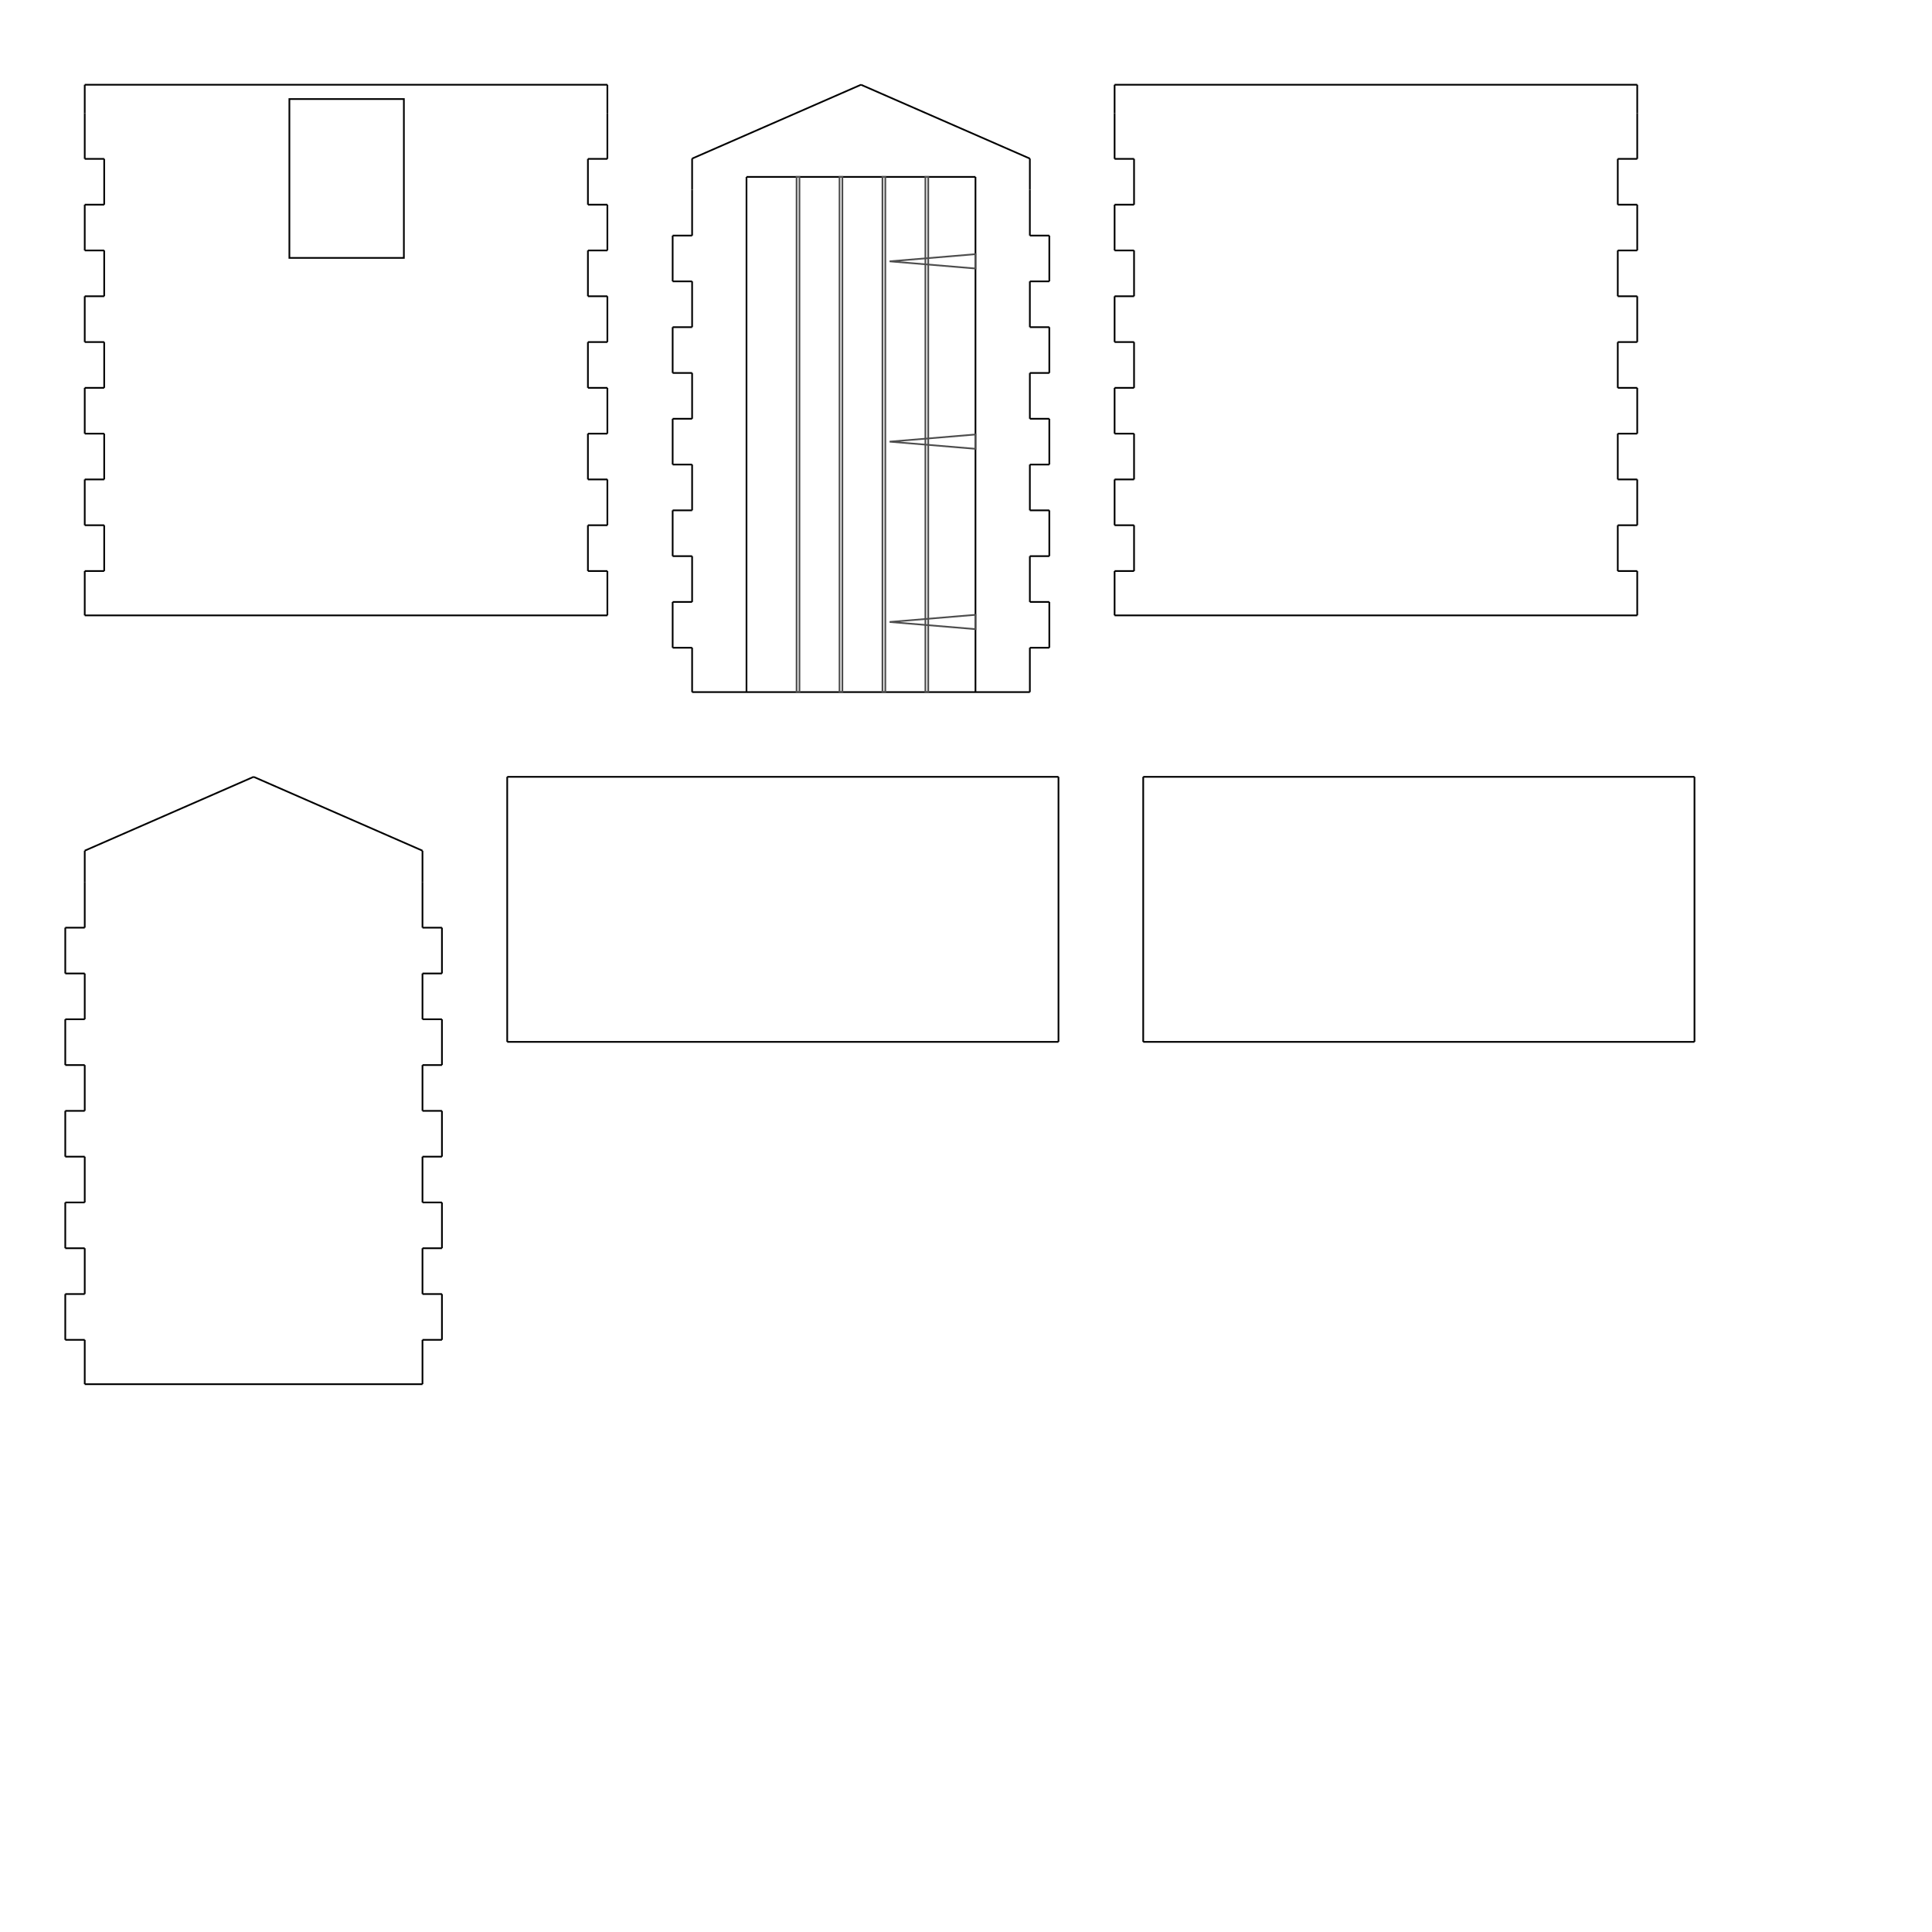
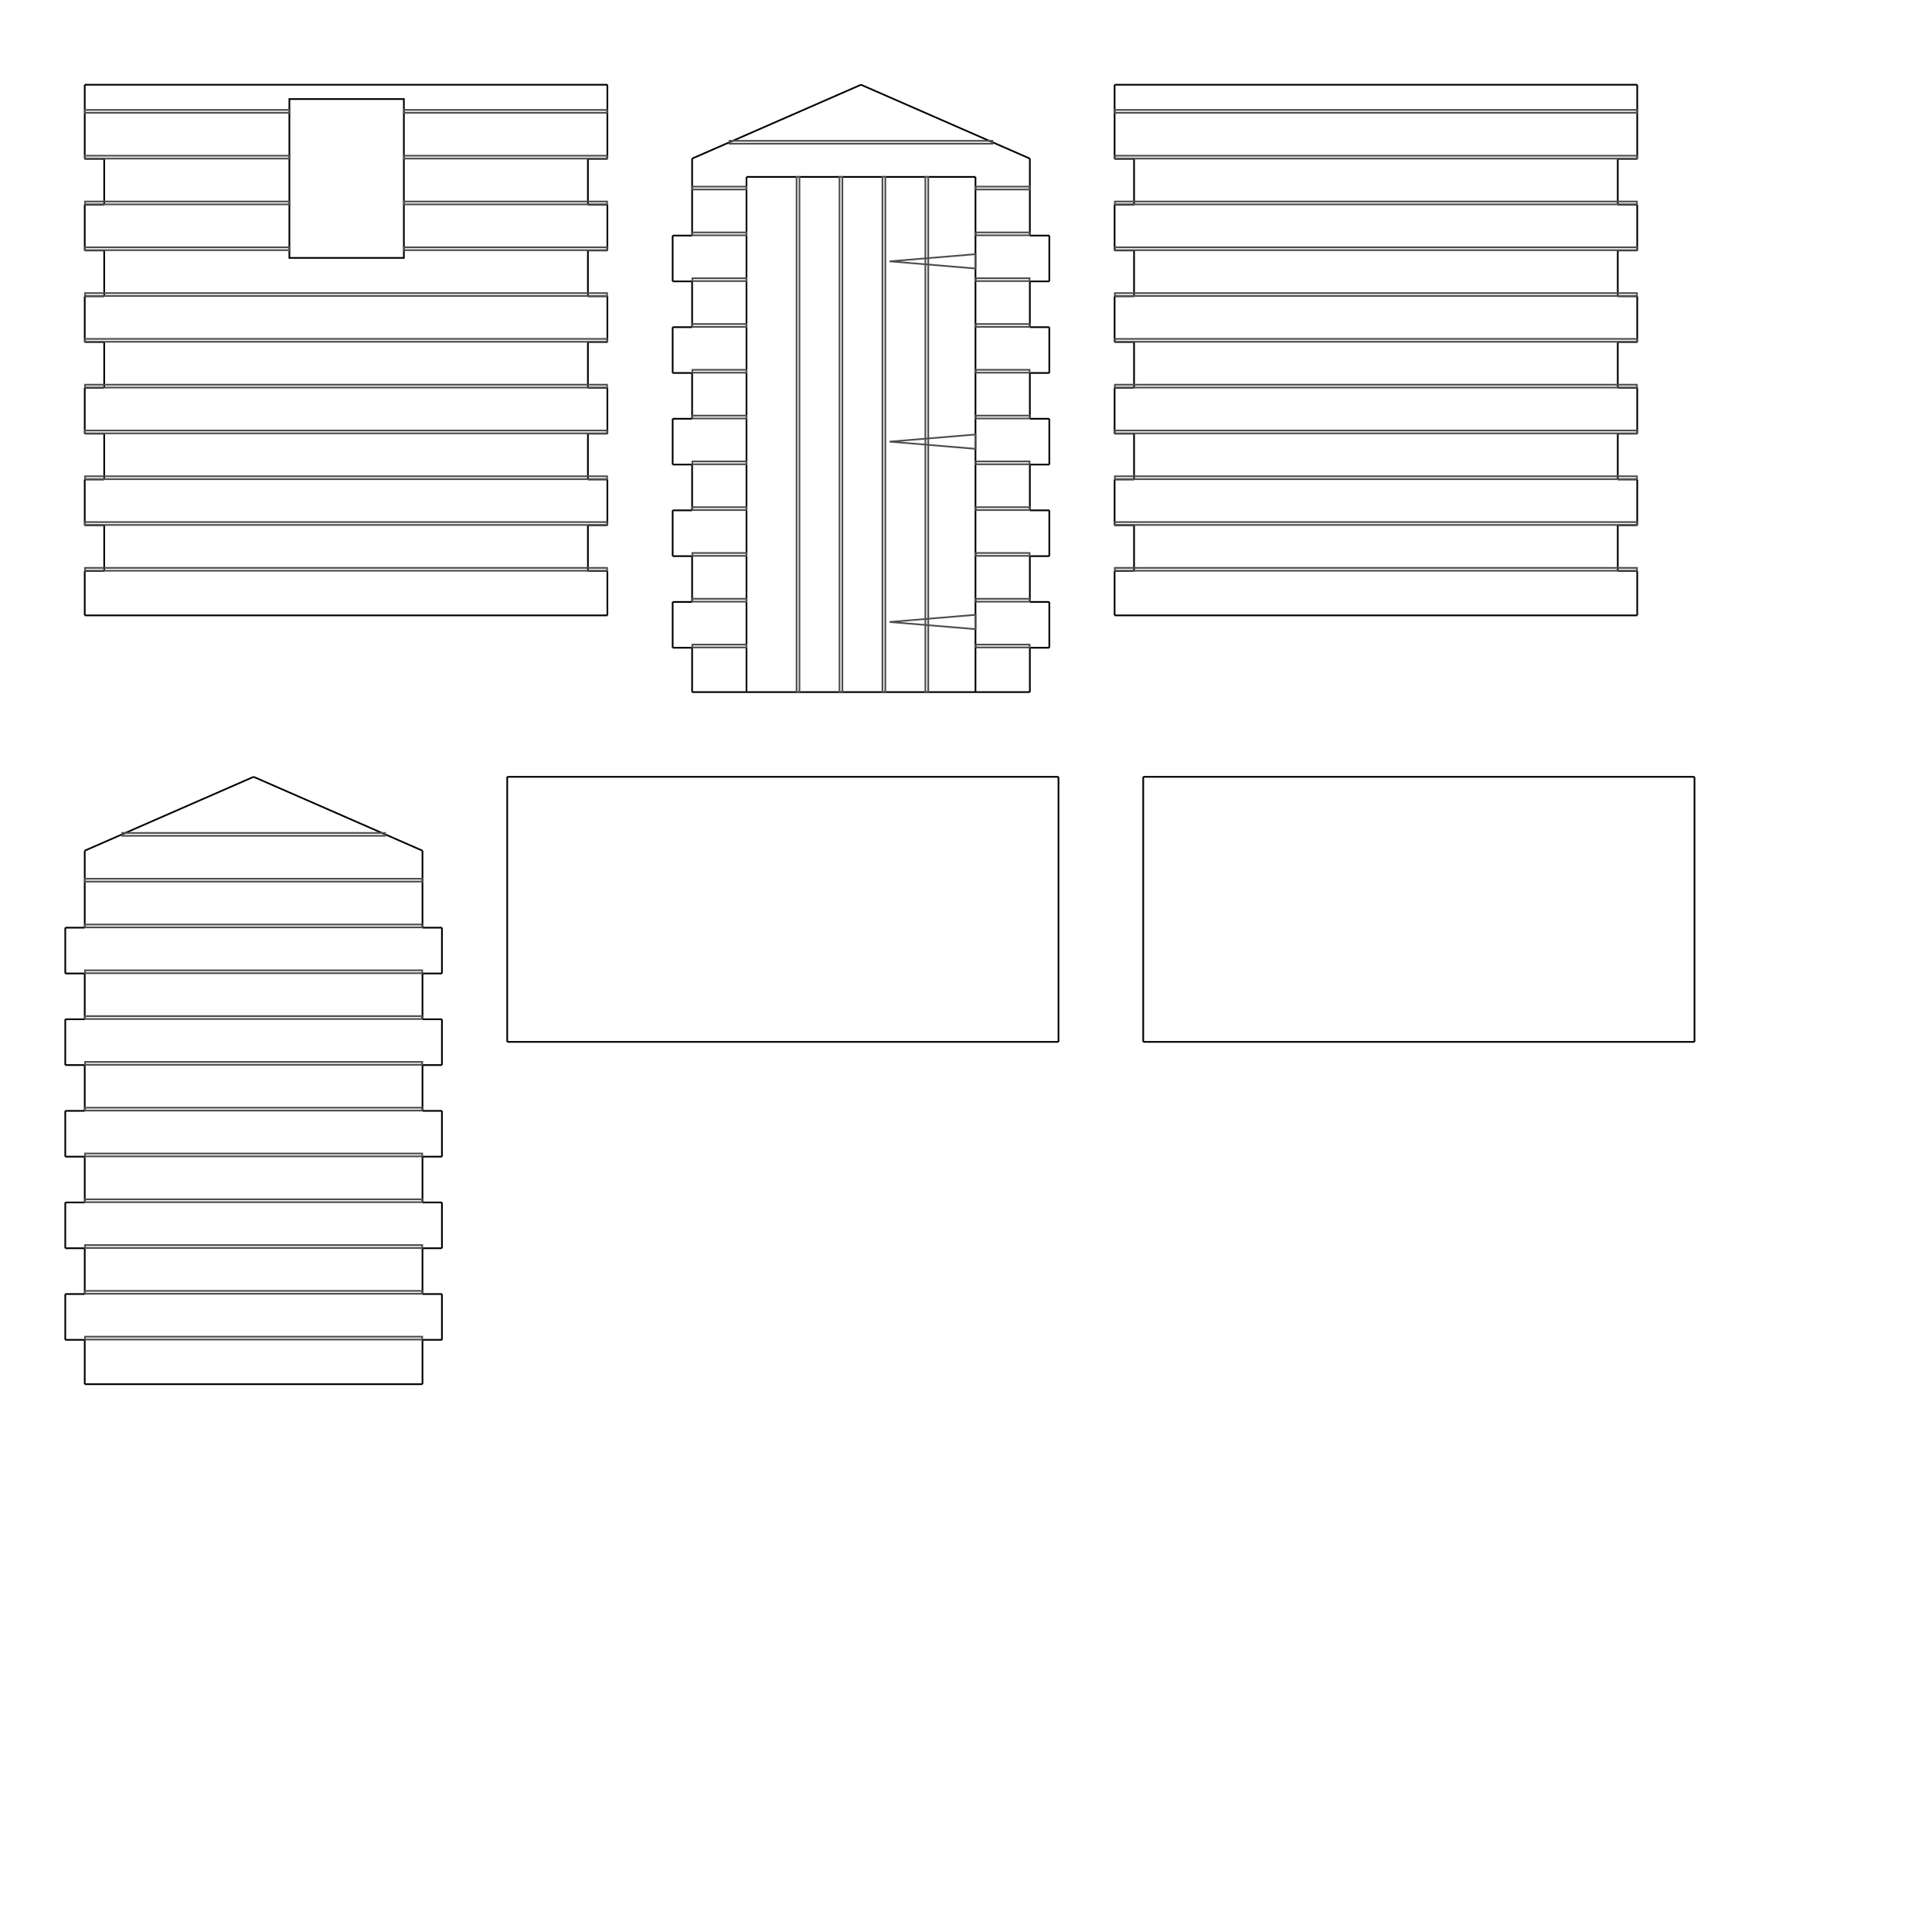
<svg xmlns="http://www.w3.org/2000/svg" baseProfile="tiny" height="1140.0" version="1.2" width="1140.0">
  <defs />
  <line stroke="rgb(0%,0%,0%)" stroke-width="1" x1="50.0" x2="358.391" y1="50.0" y2="50.0" />
  <line stroke="rgb(0%,0%,0%)" stroke-width="1" x1="358.391" x2="358.391" y1="363.12" y2="336.942" />
  <line stroke="rgb(0%,0%,0%)" stroke-width="1" x1="358.391" x2="346.907" y1="336.942" y2="336.942" />
  <line stroke="rgb(0%,0%,0%)" stroke-width="1" x1="346.907" x2="346.907" y1="336.942" y2="309.92" />
  <line stroke="rgb(0%,0%,0%)" stroke-width="1" x1="346.907" x2="358.391" y1="309.92" y2="309.92" />
  <line stroke="rgb(0%,0%,0%)" stroke-width="1" x1="358.391" x2="358.391" y1="309.92" y2="282.898" />
  <line stroke="rgb(0%,0%,0%)" stroke-width="1" x1="358.391" x2="346.907" y1="282.898" y2="282.898" />
  <line stroke="rgb(0%,0%,0%)" stroke-width="1" x1="346.907" x2="346.907" y1="282.898" y2="255.876" />
  <line stroke="rgb(0%,0%,0%)" stroke-width="1" x1="346.907" x2="358.391" y1="255.876" y2="255.876" />
  <line stroke="rgb(0%,0%,0%)" stroke-width="1" x1="358.391" x2="358.391" y1="255.876" y2="228.853" />
  <line stroke="rgb(0%,0%,0%)" stroke-width="1" x1="358.391" x2="346.907" y1="228.853" y2="228.853" />
  <line stroke="rgb(0%,0%,0%)" stroke-width="1" x1="346.907" x2="346.907" y1="228.853" y2="201.831" />
  <line stroke="rgb(0%,0%,0%)" stroke-width="1" x1="346.907" x2="358.391" y1="201.831" y2="201.831" />
  <line stroke="rgb(0%,0%,0%)" stroke-width="1" x1="358.391" x2="358.391" y1="201.831" y2="174.809" />
  <line stroke="rgb(0%,0%,0%)" stroke-width="1" x1="358.391" x2="346.907" y1="174.809" y2="174.809" />
  <line stroke="rgb(0%,0%,0%)" stroke-width="1" x1="346.907" x2="346.907" y1="174.809" y2="147.787" />
  <line stroke="rgb(0%,0%,0%)" stroke-width="1" x1="346.907" x2="358.391" y1="147.787" y2="147.787" />
  <line stroke="rgb(0%,0%,0%)" stroke-width="1" x1="358.391" x2="358.391" y1="147.787" y2="120.764" />
  <line stroke="rgb(0%,0%,0%)" stroke-width="1" x1="358.391" x2="346.907" y1="120.764" y2="120.764" />
  <line stroke="rgb(0%,0%,0%)" stroke-width="1" x1="346.907" x2="346.907" y1="120.764" y2="93.742" />
  <line stroke="rgb(0%,0%,0%)" stroke-width="1" x1="346.907" x2="358.391" y1="93.742" y2="93.742" />
  <line stroke="rgb(0%,0%,0%)" stroke-width="1" x1="358.391" x2="358.391" y1="93.742" y2="66.72" />
  <line stroke="rgb(0%,0%,0%)" stroke-width="1" x1="358.391" x2="358.391" y1="66.72" y2="50.0" />
  <line stroke="rgb(0%,0%,0%)" stroke-width="1" x1="358.391" x2="50.0" y1="363.12" y2="363.12" />
  <line stroke="rgb(0%,0%,0%)" stroke-width="1" x1="50.0" x2="50.0" y1="363.12" y2="336.942" />
  <line stroke="rgb(0%,0%,0%)" stroke-width="1" x1="50.0" x2="61.484" y1="336.942" y2="336.942" />
  <line stroke="rgb(0%,0%,0%)" stroke-width="1" x1="61.484" x2="61.484" y1="336.942" y2="309.92" />
  <line stroke="rgb(0%,0%,0%)" stroke-width="1" x1="61.484" x2="50.0" y1="309.92" y2="309.92" />
  <line stroke="rgb(0%,0%,0%)" stroke-width="1" x1="50.0" x2="50.0" y1="309.92" y2="282.898" />
  <line stroke="rgb(0%,0%,0%)" stroke-width="1" x1="50.0" x2="61.484" y1="282.898" y2="282.898" />
  <line stroke="rgb(0%,0%,0%)" stroke-width="1" x1="61.484" x2="61.484" y1="282.898" y2="255.876" />
  <line stroke="rgb(0%,0%,0%)" stroke-width="1" x1="61.484" x2="50.0" y1="255.876" y2="255.876" />
  <line stroke="rgb(0%,0%,0%)" stroke-width="1" x1="50.0" x2="50.0" y1="255.876" y2="228.853" />
  <line stroke="rgb(0%,0%,0%)" stroke-width="1" x1="50.0" x2="61.484" y1="228.853" y2="228.853" />
  <line stroke="rgb(0%,0%,0%)" stroke-width="1" x1="61.484" x2="61.484" y1="228.853" y2="201.831" />
  <line stroke="rgb(0%,0%,0%)" stroke-width="1" x1="61.484" x2="50.0" y1="201.831" y2="201.831" />
  <line stroke="rgb(0%,0%,0%)" stroke-width="1" x1="50.0" x2="50.0" y1="201.831" y2="174.809" />
  <line stroke="rgb(0%,0%,0%)" stroke-width="1" x1="50.0" x2="61.484" y1="174.809" y2="174.809" />
  <line stroke="rgb(0%,0%,0%)" stroke-width="1" x1="61.484" x2="61.484" y1="174.809" y2="147.787" />
  <line stroke="rgb(0%,0%,0%)" stroke-width="1" x1="61.484" x2="50.0" y1="147.787" y2="147.787" />
  <line stroke="rgb(0%,0%,0%)" stroke-width="1" x1="50.0" x2="50.0" y1="147.787" y2="120.764" />
  <line stroke="rgb(0%,0%,0%)" stroke-width="1" x1="50.0" x2="61.484" y1="120.764" y2="120.764" />
  <line stroke="rgb(0%,0%,0%)" stroke-width="1" x1="61.484" x2="61.484" y1="120.764" y2="93.742" />
  <line stroke="rgb(0%,0%,0%)" stroke-width="1" x1="61.484" x2="50.0" y1="93.742" y2="93.742" />
  <line stroke="rgb(0%,0%,0%)" stroke-width="1" x1="50.0" x2="50.0" y1="93.742" y2="66.72" />
  <line stroke="rgb(0%,0%,0%)" stroke-width="1" x1="50.0" x2="50.0" y1="66.72" y2="50.0" />
  <rect fill="none" height="93.733" stroke="rgb(0%,0%,0%)" stroke-width="1" width="67.556" x="170.756" y="58.444" />
+   <polygon fill="none" points="50.169,335.084 358.222,335.084 358.222,336.773 50.169,336.773 50.169,335.084" stroke="rgb(30%,30%,30%)" stroke-width="1" />
+   <polygon fill="none" points="50.169,308.062 358.222,308.062 358.222,309.751 50.169,309.751 50.169,308.062" stroke="rgb(30%,30%,30%)" stroke-width="1" />
+   <polygon fill="none" points="50.169,281.04 358.222,281.04 358.222,282.729 50.169,282.729 50.169,281.04" stroke="rgb(30%,30%,30%)" stroke-width="1" />
+   <polygon fill="none" points="50.169,254.018 358.222,254.018 358.222,255.707 50.169,255.707 50.169,254.018" stroke="rgb(30%,30%,30%)" stroke-width="1" />
+   <polygon fill="none" points="50.169,226.996 358.222,226.996 358.222,228.684 50.169,228.684 50.169,226.996" stroke="rgb(30%,30%,30%)" stroke-width="1" />
+   <polygon fill="none" points="50.169,199.973 358.222,199.973 358.222,201.662 50.169,201.662 50.169,199.973" stroke="rgb(30%,30%,30%)" stroke-width="1" />
+   <polygon fill="none" points="50.169,172.951 358.222,172.951 358.222,174.64 50.169,174.64 50.169,172.951" stroke="rgb(30%,30%,30%)" stroke-width="1" />
+   <polygon fill="none" points="50.169,145.929 170.756,145.929 170.756,147.618 50.169,147.618 50.169,145.929" stroke="rgb(30%,30%,30%)" stroke-width="1" />
+   <polygon fill="none" points="238.48,145.929 358.222,145.929 358.222,147.618 238.48,147.618 238.48,145.929" stroke="rgb(30%,30%,30%)" stroke-width="1" />
+   <polygon fill="none" points="50.169,118.907 170.756,118.907 170.756,120.596 50.169,120.596 50.169,118.907" stroke="rgb(30%,30%,30%)" stroke-width="1" />
+   <polygon fill="none" points="238.48,118.907 358.222,118.907 358.222,120.596 238.48,120.596 238.48,118.907" stroke="rgb(30%,30%,30%)" stroke-width="1" />
+   <polygon fill="none" points="50.169,91.884 170.756,91.884 170.756,93.573 50.169,93.573 50.169,91.884" stroke="rgb(30%,30%,30%)" stroke-width="1" />
+   <polygon fill="none" points="238.48,91.884 358.222,91.884 358.222,93.573 238.48,93.573 238.48,91.884" stroke="rgb(30%,30%,30%)" stroke-width="1" />
+   <polygon fill="none" points="50.169,64.862 170.756,64.862 170.756,66.551 50.169,66.551 50.169,64.862" stroke="rgb(30%,30%,30%)" stroke-width="1" />
+   <polygon fill="none" points="238.48,64.862 358.222,64.862 358.222,66.551 238.48,66.551 238.48,64.862" stroke="rgb(30%,30%,30%)" stroke-width="1" />
  <line stroke="rgb(0%,0%,0%)" stroke-width="1" x1="408.391" x2="508.036" y1="93.573" y2="50.0" />
  <line stroke="rgb(0%,0%,0%)" stroke-width="1" x1="508.036" x2="607.68" y1="50.0" y2="93.573" />
  <line stroke="rgb(0%,0%,0%)" stroke-width="1" x1="607.68" x2="607.68" y1="408.382" y2="382.204" />
  <line stroke="rgb(0%,0%,0%)" stroke-width="1" x1="607.68" x2="619.164" y1="382.204" y2="382.204" />
  <line stroke="rgb(0%,0%,0%)" stroke-width="1" x1="619.164" x2="619.164" y1="382.204" y2="355.182" />
  <line stroke="rgb(0%,0%,0%)" stroke-width="1" x1="619.164" x2="607.68" y1="355.182" y2="355.182" />
  <line stroke="rgb(0%,0%,0%)" stroke-width="1" x1="607.68" x2="607.68" y1="355.182" y2="328.16" />
  <line stroke="rgb(0%,0%,0%)" stroke-width="1" x1="607.68" x2="619.164" y1="328.16" y2="328.16" />
  <line stroke="rgb(0%,0%,0%)" stroke-width="1" x1="619.164" x2="619.164" y1="328.16" y2="301.138" />
  <line stroke="rgb(0%,0%,0%)" stroke-width="1" x1="619.164" x2="607.68" y1="301.138" y2="301.138" />
  <line stroke="rgb(0%,0%,0%)" stroke-width="1" x1="607.68" x2="607.68" y1="301.138" y2="274.116" />
  <line stroke="rgb(0%,0%,0%)" stroke-width="1" x1="607.68" x2="619.164" y1="274.116" y2="274.116" />
  <line stroke="rgb(0%,0%,0%)" stroke-width="1" x1="619.164" x2="619.164" y1="274.116" y2="247.093" />
  <line stroke="rgb(0%,0%,0%)" stroke-width="1" x1="619.164" x2="607.68" y1="247.093" y2="247.093" />
  <line stroke="rgb(0%,0%,0%)" stroke-width="1" x1="607.68" x2="607.68" y1="247.093" y2="220.071" />
  <line stroke="rgb(0%,0%,0%)" stroke-width="1" x1="607.68" x2="619.164" y1="220.071" y2="220.071" />
  <line stroke="rgb(0%,0%,0%)" stroke-width="1" x1="619.164" x2="619.164" y1="220.071" y2="193.049" />
  <line stroke="rgb(0%,0%,0%)" stroke-width="1" x1="619.164" x2="607.68" y1="193.049" y2="193.049" />
  <line stroke="rgb(0%,0%,0%)" stroke-width="1" x1="607.68" x2="607.68" y1="193.049" y2="166.027" />
  <line stroke="rgb(0%,0%,0%)" stroke-width="1" x1="607.68" x2="619.164" y1="166.027" y2="166.027" />
  <line stroke="rgb(0%,0%,0%)" stroke-width="1" x1="619.164" x2="619.164" y1="166.027" y2="139.004" />
  <line stroke="rgb(0%,0%,0%)" stroke-width="1" x1="619.164" x2="607.68" y1="139.004" y2="139.004" />
  <line stroke="rgb(0%,0%,0%)" stroke-width="1" x1="607.68" x2="607.68" y1="139.004" y2="111.982" />
  <line stroke="rgb(0%,0%,0%)" stroke-width="1" x1="607.68" x2="607.68" y1="111.982" y2="93.573" />
  <line stroke="rgb(0%,0%,0%)" stroke-width="1" x1="607.68" x2="408.391" y1="408.382" y2="408.382" />
  <line stroke="rgb(0%,0%,0%)" stroke-width="1" x1="408.391" x2="408.391" y1="408.382" y2="382.204" />
  <line stroke="rgb(0%,0%,0%)" stroke-width="1" x1="408.391" x2="396.907" y1="382.204" y2="382.204" />
  <line stroke="rgb(0%,0%,0%)" stroke-width="1" x1="396.907" x2="396.907" y1="382.204" y2="355.182" />
  <line stroke="rgb(0%,0%,0%)" stroke-width="1" x1="396.907" x2="408.391" y1="355.182" y2="355.182" />
  <line stroke="rgb(0%,0%,0%)" stroke-width="1" x1="408.391" x2="408.391" y1="355.182" y2="328.16" />
  <line stroke="rgb(0%,0%,0%)" stroke-width="1" x1="408.391" x2="396.907" y1="328.16" y2="328.16" />
  <line stroke="rgb(0%,0%,0%)" stroke-width="1" x1="396.907" x2="396.907" y1="328.16" y2="301.138" />
  <line stroke="rgb(0%,0%,0%)" stroke-width="1" x1="396.907" x2="408.391" y1="301.138" y2="301.138" />
  <line stroke="rgb(0%,0%,0%)" stroke-width="1" x1="408.391" x2="408.391" y1="301.138" y2="274.116" />
  <line stroke="rgb(0%,0%,0%)" stroke-width="1" x1="408.391" x2="396.907" y1="274.116" y2="274.116" />
  <line stroke="rgb(0%,0%,0%)" stroke-width="1" x1="396.907" x2="396.907" y1="274.116" y2="247.093" />
  <line stroke="rgb(0%,0%,0%)" stroke-width="1" x1="396.907" x2="408.391" y1="247.093" y2="247.093" />
  <line stroke="rgb(0%,0%,0%)" stroke-width="1" x1="408.391" x2="408.391" y1="247.093" y2="220.071" />
  <line stroke="rgb(0%,0%,0%)" stroke-width="1" x1="408.391" x2="396.907" y1="220.071" y2="220.071" />
  <line stroke="rgb(0%,0%,0%)" stroke-width="1" x1="396.907" x2="396.907" y1="220.071" y2="193.049" />
  <line stroke="rgb(0%,0%,0%)" stroke-width="1" x1="396.907" x2="408.391" y1="193.049" y2="193.049" />
  <line stroke="rgb(0%,0%,0%)" stroke-width="1" x1="408.391" x2="408.391" y1="193.049" y2="166.027" />
  <line stroke="rgb(0%,0%,0%)" stroke-width="1" x1="408.391" x2="396.907" y1="166.027" y2="166.027" />
  <line stroke="rgb(0%,0%,0%)" stroke-width="1" x1="396.907" x2="396.907" y1="166.027" y2="139.004" />
  <line stroke="rgb(0%,0%,0%)" stroke-width="1" x1="396.907" x2="408.391" y1="139.004" y2="139.004" />
  <line stroke="rgb(0%,0%,0%)" stroke-width="1" x1="408.391" x2="408.391" y1="139.004" y2="111.982" />
  <line stroke="rgb(0%,0%,0%)" stroke-width="1" x1="408.391" x2="408.391" y1="111.982" y2="93.573" />
  <line stroke="rgb(0%,0%,0%)" stroke-width="1" x1="440.48" x2="440.48" y1="408.382" y2="104.382" />
  <line stroke="rgb(0%,0%,0%)" stroke-width="1" x1="440.48" x2="575.591" y1="104.382" y2="104.382" />
  <line stroke="rgb(0%,0%,0%)" stroke-width="1" x1="575.591" x2="575.591" y1="104.382" y2="408.382" />
+   <polygon fill="none" points="408.56,380.347 440.48,380.347 440.48,382.036 408.56,382.036 408.56,380.347" stroke="rgb(30%,30%,30%)" stroke-width="1" />
+   <polygon fill="none" points="575.76,380.347 607.511,380.347 607.511,382.036 575.76,382.036 575.76,380.347" stroke="rgb(30%,30%,30%)" stroke-width="1" />
+   <polygon fill="none" points="408.56,353.324 440.48,353.324 440.48,355.013 408.56,355.013 408.56,353.324" stroke="rgb(30%,30%,30%)" stroke-width="1" />
+   <polygon fill="none" points="575.76,353.324 607.511,353.324 607.511,355.013 575.76,355.013 575.76,353.324" stroke="rgb(30%,30%,30%)" stroke-width="1" />
+   <polygon fill="none" points="408.56,326.302 440.48,326.302 440.48,327.991 408.56,327.991 408.56,326.302" stroke="rgb(30%,30%,30%)" stroke-width="1" />
+   <polygon fill="none" points="575.76,326.302 607.511,326.302 607.511,327.991 575.76,327.991 575.76,326.302" stroke="rgb(30%,30%,30%)" stroke-width="1" />
+   <polygon fill="none" points="408.56,299.28 440.48,299.28 440.48,300.969 408.56,300.969 408.56,299.28" stroke="rgb(30%,30%,30%)" stroke-width="1" />
+   <polygon fill="none" points="575.76,299.28 607.511,299.28 607.511,300.969 575.76,300.969 575.76,299.28" stroke="rgb(30%,30%,30%)" stroke-width="1" />
+   <polygon fill="none" points="408.56,272.258 440.48,272.258 440.48,273.947 408.56,273.947 408.56,272.258" stroke="rgb(30%,30%,30%)" stroke-width="1" />
+   <polygon fill="none" points="575.76,272.258 607.511,272.258 607.511,273.947 575.76,273.947 575.76,272.258" stroke="rgb(30%,30%,30%)" stroke-width="1" />
+   <polygon fill="none" points="408.56,245.236 440.48,245.236 440.48,246.924 408.56,246.924 408.56,245.236" stroke="rgb(30%,30%,30%)" stroke-width="1" />
+   <polygon fill="none" points="575.76,245.236 607.511,245.236 607.511,246.924 575.76,246.924 575.76,245.236" stroke="rgb(30%,30%,30%)" stroke-width="1" />
+   <polygon fill="none" points="408.56,218.213 440.48,218.213 440.48,219.902 408.56,219.902 408.56,218.213" stroke="rgb(30%,30%,30%)" stroke-width="1" />
+   <polygon fill="none" points="575.76,218.213 607.511,218.213 607.511,219.902 575.76,219.902 575.76,218.213" stroke="rgb(30%,30%,30%)" stroke-width="1" />
+   <polygon fill="none" points="408.56,191.191 440.48,191.191 440.48,192.88 408.56,192.88 408.56,191.191" stroke="rgb(30%,30%,30%)" stroke-width="1" />
+   <polygon fill="none" points="575.76,191.191 607.511,191.191 607.511,192.88 575.76,192.88 575.76,191.191" stroke="rgb(30%,30%,30%)" stroke-width="1" />
+   <polygon fill="none" points="408.56,164.169 440.48,164.169 440.48,165.858 408.56,165.858 408.56,164.169" stroke="rgb(30%,30%,30%)" stroke-width="1" />
+   <polygon fill="none" points="575.76,164.169 607.511,164.169 607.511,165.858 575.76,165.858 575.76,164.169" stroke="rgb(30%,30%,30%)" stroke-width="1" />
+   <polygon fill="none" points="408.56,137.147 440.48,137.147 440.48,138.836 408.56,138.836 408.56,137.147" stroke="rgb(30%,30%,30%)" stroke-width="1" />
+   <polygon fill="none" points="575.76,137.147 607.511,137.147 607.511,138.836 575.76,138.836 575.76,137.147" stroke="rgb(30%,30%,30%)" stroke-width="1" />
+   <polygon fill="none" points="408.56,110.124 440.48,110.124 440.48,111.813 408.56,111.813 408.56,110.124" stroke="rgb(30%,30%,30%)" stroke-width="1" />
+   <polygon fill="none" points="575.76,110.124 607.511,110.124 607.511,111.813 575.76,111.813 575.76,110.124" stroke="rgb(30%,30%,30%)" stroke-width="1" />
+   <polygon fill="none" points="430.516,83.102 585.556,83.102 585.556,84.791 430.516,84.791 430.516,83.102" stroke="rgb(30%,30%,30%)" stroke-width="1" />
  <rect fill="none" height="304.0" stroke="rgb(30%,30%,30%)" stroke-width="1" width="1.689" x="470.036" y="104.382" />
  <rect fill="none" height="304.0" stroke="rgb(30%,30%,30%)" stroke-width="1" width="1.689" x="495.369" y="104.382" />
  <rect fill="none" height="304.0" stroke="rgb(30%,30%,30%)" stroke-width="1" width="1.689" x="520.702" y="104.382" />
  <rect fill="none" height="304.0" stroke="rgb(30%,30%,30%)" stroke-width="1" width="1.689" x="546.036" y="104.382" />
  <polygon fill="none" points="575.591,149.982 524.924,154.204 575.591,158.427 575.591,149.982" stroke="rgb(30%,30%,30%)" stroke-width="1" />
  <polygon fill="none" points="575.591,256.382 524.924,260.604 575.591,264.827 575.591,256.382" stroke="rgb(30%,30%,30%)" stroke-width="1" />
  <polygon fill="none" points="575.591,362.782 524.924,367.004 575.591,371.227 575.591,362.782" stroke="rgb(30%,30%,30%)" stroke-width="1" />
  <line stroke="rgb(0%,0%,0%)" stroke-width="1" x1="657.68" x2="966.071" y1="50.0" y2="50.0" />
  <line stroke="rgb(0%,0%,0%)" stroke-width="1" x1="966.071" x2="966.071" y1="363.12" y2="336.942" />
  <line stroke="rgb(0%,0%,0%)" stroke-width="1" x1="966.071" x2="954.587" y1="336.942" y2="336.942" />
  <line stroke="rgb(0%,0%,0%)" stroke-width="1" x1="954.587" x2="954.587" y1="336.942" y2="309.92" />
  <line stroke="rgb(0%,0%,0%)" stroke-width="1" x1="954.587" x2="966.071" y1="309.92" y2="309.92" />
  <line stroke="rgb(0%,0%,0%)" stroke-width="1" x1="966.071" x2="966.071" y1="309.92" y2="282.898" />
  <line stroke="rgb(0%,0%,0%)" stroke-width="1" x1="966.071" x2="954.587" y1="282.898" y2="282.898" />
  <line stroke="rgb(0%,0%,0%)" stroke-width="1" x1="954.587" x2="954.587" y1="282.898" y2="255.876" />
  <line stroke="rgb(0%,0%,0%)" stroke-width="1" x1="954.587" x2="966.071" y1="255.876" y2="255.876" />
  <line stroke="rgb(0%,0%,0%)" stroke-width="1" x1="966.071" x2="966.071" y1="255.876" y2="228.853" />
  <line stroke="rgb(0%,0%,0%)" stroke-width="1" x1="966.071" x2="954.587" y1="228.853" y2="228.853" />
  <line stroke="rgb(0%,0%,0%)" stroke-width="1" x1="954.587" x2="954.587" y1="228.853" y2="201.831" />
  <line stroke="rgb(0%,0%,0%)" stroke-width="1" x1="954.587" x2="966.071" y1="201.831" y2="201.831" />
  <line stroke="rgb(0%,0%,0%)" stroke-width="1" x1="966.071" x2="966.071" y1="201.831" y2="174.809" />
  <line stroke="rgb(0%,0%,0%)" stroke-width="1" x1="966.071" x2="954.587" y1="174.809" y2="174.809" />
  <line stroke="rgb(0%,0%,0%)" stroke-width="1" x1="954.587" x2="954.587" y1="174.809" y2="147.787" />
  <line stroke="rgb(0%,0%,0%)" stroke-width="1" x1="954.587" x2="966.071" y1="147.787" y2="147.787" />
  <line stroke="rgb(0%,0%,0%)" stroke-width="1" x1="966.071" x2="966.071" y1="147.787" y2="120.764" />
  <line stroke="rgb(0%,0%,0%)" stroke-width="1" x1="966.071" x2="954.587" y1="120.764" y2="120.764" />
  <line stroke="rgb(0%,0%,0%)" stroke-width="1" x1="954.587" x2="954.587" y1="120.764" y2="93.742" />
  <line stroke="rgb(0%,0%,0%)" stroke-width="1" x1="954.587" x2="966.071" y1="93.742" y2="93.742" />
  <line stroke="rgb(0%,0%,0%)" stroke-width="1" x1="966.071" x2="966.071" y1="93.742" y2="66.72" />
  <line stroke="rgb(0%,0%,0%)" stroke-width="1" x1="966.071" x2="966.071" y1="66.72" y2="50.0" />
  <line stroke="rgb(0%,0%,0%)" stroke-width="1" x1="966.071" x2="657.68" y1="363.12" y2="363.12" />
  <line stroke="rgb(0%,0%,0%)" stroke-width="1" x1="657.68" x2="657.68" y1="363.12" y2="336.942" />
  <line stroke="rgb(0%,0%,0%)" stroke-width="1" x1="657.68" x2="669.164" y1="336.942" y2="336.942" />
  <line stroke="rgb(0%,0%,0%)" stroke-width="1" x1="669.164" x2="669.164" y1="336.942" y2="309.92" />
  <line stroke="rgb(0%,0%,0%)" stroke-width="1" x1="669.164" x2="657.68" y1="309.92" y2="309.92" />
  <line stroke="rgb(0%,0%,0%)" stroke-width="1" x1="657.68" x2="657.68" y1="309.92" y2="282.898" />
  <line stroke="rgb(0%,0%,0%)" stroke-width="1" x1="657.68" x2="669.164" y1="282.898" y2="282.898" />
  <line stroke="rgb(0%,0%,0%)" stroke-width="1" x1="669.164" x2="669.164" y1="282.898" y2="255.876" />
  <line stroke="rgb(0%,0%,0%)" stroke-width="1" x1="669.164" x2="657.68" y1="255.876" y2="255.876" />
  <line stroke="rgb(0%,0%,0%)" stroke-width="1" x1="657.68" x2="657.68" y1="255.876" y2="228.853" />
  <line stroke="rgb(0%,0%,0%)" stroke-width="1" x1="657.68" x2="669.164" y1="228.853" y2="228.853" />
  <line stroke="rgb(0%,0%,0%)" stroke-width="1" x1="669.164" x2="669.164" y1="228.853" y2="201.831" />
  <line stroke="rgb(0%,0%,0%)" stroke-width="1" x1="669.164" x2="657.68" y1="201.831" y2="201.831" />
  <line stroke="rgb(0%,0%,0%)" stroke-width="1" x1="657.68" x2="657.68" y1="201.831" y2="174.809" />
  <line stroke="rgb(0%,0%,0%)" stroke-width="1" x1="657.68" x2="669.164" y1="174.809" y2="174.809" />
  <line stroke="rgb(0%,0%,0%)" stroke-width="1" x1="669.164" x2="669.164" y1="174.809" y2="147.787" />
  <line stroke="rgb(0%,0%,0%)" stroke-width="1" x1="669.164" x2="657.68" y1="147.787" y2="147.787" />
  <line stroke="rgb(0%,0%,0%)" stroke-width="1" x1="657.68" x2="657.68" y1="147.787" y2="120.764" />
  <line stroke="rgb(0%,0%,0%)" stroke-width="1" x1="657.68" x2="669.164" y1="120.764" y2="120.764" />
  <line stroke="rgb(0%,0%,0%)" stroke-width="1" x1="669.164" x2="669.164" y1="120.764" y2="93.742" />
  <line stroke="rgb(0%,0%,0%)" stroke-width="1" x1="669.164" x2="657.68" y1="93.742" y2="93.742" />
  <line stroke="rgb(0%,0%,0%)" stroke-width="1" x1="657.68" x2="657.68" y1="93.742" y2="66.72" />
  <line stroke="rgb(0%,0%,0%)" stroke-width="1" x1="657.68" x2="657.68" y1="66.72" y2="50.0" />
+   <polygon fill="none" points="657.849,335.084 965.902,335.084 965.902,336.773 657.849,336.773 657.849,335.084" stroke="rgb(30%,30%,30%)" stroke-width="1" />
+   <polygon fill="none" points="657.849,308.062 965.902,308.062 965.902,309.751 657.849,309.751 657.849,308.062" stroke="rgb(30%,30%,30%)" stroke-width="1" />
+   <polygon fill="none" points="657.849,281.04 965.902,281.04 965.902,282.729 657.849,282.729 657.849,281.04" stroke="rgb(30%,30%,30%)" stroke-width="1" />
+   <polygon fill="none" points="657.849,254.018 965.902,254.018 965.902,255.707 657.849,255.707 657.849,254.018" stroke="rgb(30%,30%,30%)" stroke-width="1" />
+   <polygon fill="none" points="657.849,226.996 965.902,226.996 965.902,228.684 657.849,228.684 657.849,226.996" stroke="rgb(30%,30%,30%)" stroke-width="1" />
+   <polygon fill="none" points="657.849,199.973 965.902,199.973 965.902,201.662 657.849,201.662 657.849,199.973" stroke="rgb(30%,30%,30%)" stroke-width="1" />
+   <polygon fill="none" points="657.849,172.951 965.902,172.951 965.902,174.64 657.849,174.64 657.849,172.951" stroke="rgb(30%,30%,30%)" stroke-width="1" />
+   <polygon fill="none" points="657.849,145.929 965.902,145.929 965.902,147.618 657.849,147.618 657.849,145.929" stroke="rgb(30%,30%,30%)" stroke-width="1" />
+   <polygon fill="none" points="657.849,118.907 965.902,118.907 965.902,120.596 657.849,120.596 657.849,118.907" stroke="rgb(30%,30%,30%)" stroke-width="1" />
+   <polygon fill="none" points="657.849,91.884 965.902,91.884 965.902,93.573 657.849,93.573 657.849,91.884" stroke="rgb(30%,30%,30%)" stroke-width="1" />
+   <polygon fill="none" points="657.849,64.862 965.902,64.862 965.902,66.551 657.849,66.551 657.849,64.862" stroke="rgb(30%,30%,30%)" stroke-width="1" />
  <line stroke="rgb(0%,0%,0%)" stroke-width="1" x1="50.0" x2="149.644" y1="501.956" y2="458.382" />
  <line stroke="rgb(0%,0%,0%)" stroke-width="1" x1="149.644" x2="249.289" y1="458.382" y2="501.956" />
  <line stroke="rgb(0%,0%,0%)" stroke-width="1" x1="249.289" x2="249.289" y1="816.764" y2="790.587" />
  <line stroke="rgb(0%,0%,0%)" stroke-width="1" x1="249.289" x2="260.773" y1="790.587" y2="790.587" />
  <line stroke="rgb(0%,0%,0%)" stroke-width="1" x1="260.773" x2="260.773" y1="790.587" y2="763.564" />
  <line stroke="rgb(0%,0%,0%)" stroke-width="1" x1="260.773" x2="249.289" y1="763.564" y2="763.564" />
  <line stroke="rgb(0%,0%,0%)" stroke-width="1" x1="249.289" x2="249.289" y1="763.564" y2="736.542" />
  <line stroke="rgb(0%,0%,0%)" stroke-width="1" x1="249.289" x2="260.773" y1="736.542" y2="736.542" />
  <line stroke="rgb(0%,0%,0%)" stroke-width="1" x1="260.773" x2="260.773" y1="736.542" y2="709.52" />
  <line stroke="rgb(0%,0%,0%)" stroke-width="1" x1="260.773" x2="249.289" y1="709.52" y2="709.52" />
  <line stroke="rgb(0%,0%,0%)" stroke-width="1" x1="249.289" x2="249.289" y1="709.52" y2="682.498" />
  <line stroke="rgb(0%,0%,0%)" stroke-width="1" x1="249.289" x2="260.773" y1="682.498" y2="682.498" />
  <line stroke="rgb(0%,0%,0%)" stroke-width="1" x1="260.773" x2="260.773" y1="682.498" y2="655.476" />
  <line stroke="rgb(0%,0%,0%)" stroke-width="1" x1="260.773" x2="249.289" y1="655.476" y2="655.476" />
  <line stroke="rgb(0%,0%,0%)" stroke-width="1" x1="249.289" x2="249.289" y1="655.476" y2="628.453" />
  <line stroke="rgb(0%,0%,0%)" stroke-width="1" x1="249.289" x2="260.773" y1="628.453" y2="628.453" />
  <line stroke="rgb(0%,0%,0%)" stroke-width="1" x1="260.773" x2="260.773" y1="628.453" y2="601.431" />
  <line stroke="rgb(0%,0%,0%)" stroke-width="1" x1="260.773" x2="249.289" y1="601.431" y2="601.431" />
  <line stroke="rgb(0%,0%,0%)" stroke-width="1" x1="249.289" x2="249.289" y1="601.431" y2="574.409" />
  <line stroke="rgb(0%,0%,0%)" stroke-width="1" x1="249.289" x2="260.773" y1="574.409" y2="574.409" />
  <line stroke="rgb(0%,0%,0%)" stroke-width="1" x1="260.773" x2="260.773" y1="574.409" y2="547.387" />
  <line stroke="rgb(0%,0%,0%)" stroke-width="1" x1="260.773" x2="249.289" y1="547.387" y2="547.387" />
  <line stroke="rgb(0%,0%,0%)" stroke-width="1" x1="249.289" x2="249.289" y1="547.387" y2="520.364" />
  <line stroke="rgb(0%,0%,0%)" stroke-width="1" x1="249.289" x2="249.289" y1="520.364" y2="501.956" />
  <line stroke="rgb(0%,0%,0%)" stroke-width="1" x1="249.289" x2="50.0" y1="816.764" y2="816.764" />
  <line stroke="rgb(0%,0%,0%)" stroke-width="1" x1="50.0" x2="50.0" y1="816.764" y2="790.587" />
  <line stroke="rgb(0%,0%,0%)" stroke-width="1" x1="50.0" x2="38.516" y1="790.587" y2="790.587" />
  <line stroke="rgb(0%,0%,0%)" stroke-width="1" x1="38.516" x2="38.516" y1="790.587" y2="763.564" />
  <line stroke="rgb(0%,0%,0%)" stroke-width="1" x1="38.516" x2="50.0" y1="763.564" y2="763.564" />
  <line stroke="rgb(0%,0%,0%)" stroke-width="1" x1="50.0" x2="50.0" y1="763.564" y2="736.542" />
  <line stroke="rgb(0%,0%,0%)" stroke-width="1" x1="50.0" x2="38.516" y1="736.542" y2="736.542" />
  <line stroke="rgb(0%,0%,0%)" stroke-width="1" x1="38.516" x2="38.516" y1="736.542" y2="709.52" />
  <line stroke="rgb(0%,0%,0%)" stroke-width="1" x1="38.516" x2="50.0" y1="709.52" y2="709.52" />
  <line stroke="rgb(0%,0%,0%)" stroke-width="1" x1="50.0" x2="50.0" y1="709.52" y2="682.498" />
  <line stroke="rgb(0%,0%,0%)" stroke-width="1" x1="50.0" x2="38.516" y1="682.498" y2="682.498" />
  <line stroke="rgb(0%,0%,0%)" stroke-width="1" x1="38.516" x2="38.516" y1="682.498" y2="655.476" />
  <line stroke="rgb(0%,0%,0%)" stroke-width="1" x1="38.516" x2="50.0" y1="655.476" y2="655.476" />
  <line stroke="rgb(0%,0%,0%)" stroke-width="1" x1="50.0" x2="50.0" y1="655.476" y2="628.453" />
  <line stroke="rgb(0%,0%,0%)" stroke-width="1" x1="50.0" x2="38.516" y1="628.453" y2="628.453" />
  <line stroke="rgb(0%,0%,0%)" stroke-width="1" x1="38.516" x2="38.516" y1="628.453" y2="601.431" />
  <line stroke="rgb(0%,0%,0%)" stroke-width="1" x1="38.516" x2="50.0" y1="601.431" y2="601.431" />
  <line stroke="rgb(0%,0%,0%)" stroke-width="1" x1="50.0" x2="50.0" y1="601.431" y2="574.409" />
  <line stroke="rgb(0%,0%,0%)" stroke-width="1" x1="50.0" x2="38.516" y1="574.409" y2="574.409" />
  <line stroke="rgb(0%,0%,0%)" stroke-width="1" x1="38.516" x2="38.516" y1="574.409" y2="547.387" />
  <line stroke="rgb(0%,0%,0%)" stroke-width="1" x1="38.516" x2="50.0" y1="547.387" y2="547.387" />
  <line stroke="rgb(0%,0%,0%)" stroke-width="1" x1="50.0" x2="50.0" y1="547.387" y2="520.364" />
  <line stroke="rgb(0%,0%,0%)" stroke-width="1" x1="50.0" x2="50.0" y1="520.364" y2="501.956" />
+   <polygon fill="none" points="50.169,788.729 249.12,788.729 249.12,790.418 50.169,790.418 50.169,788.729" stroke="rgb(30%,30%,30%)" stroke-width="1" />
+   <polygon fill="none" points="50.169,761.707 249.12,761.707 249.12,763.396 50.169,763.396 50.169,761.707" stroke="rgb(30%,30%,30%)" stroke-width="1" />
+   <polygon fill="none" points="50.169,734.684 249.12,734.684 249.12,736.373 50.169,736.373 50.169,734.684" stroke="rgb(30%,30%,30%)" stroke-width="1" />
+   <polygon fill="none" points="50.169,707.662 249.12,707.662 249.12,709.351 50.169,709.351 50.169,707.662" stroke="rgb(30%,30%,30%)" stroke-width="1" />
+   <polygon fill="none" points="50.169,680.64 249.12,680.64 249.12,682.329 50.169,682.329 50.169,680.64" stroke="rgb(30%,30%,30%)" stroke-width="1" />
+   <polygon fill="none" points="50.169,653.618 249.12,653.618 249.12,655.307 50.169,655.307 50.169,653.618" stroke="rgb(30%,30%,30%)" stroke-width="1" />
+   <polygon fill="none" points="50.169,626.596 249.12,626.596 249.12,628.284 50.169,628.284 50.169,626.596" stroke="rgb(30%,30%,30%)" stroke-width="1" />
+   <polygon fill="none" points="50.169,599.573 249.12,599.573 249.12,601.262 50.169,601.262 50.169,599.573" stroke="rgb(30%,30%,30%)" stroke-width="1" />
+   <polygon fill="none" points="50.169,572.551 249.12,572.551 249.12,574.24 50.169,574.24 50.169,572.551" stroke="rgb(30%,30%,30%)" stroke-width="1" />
+   <polygon fill="none" points="50.169,545.529 249.12,545.529 249.12,547.218 50.169,547.218 50.169,545.529" stroke="rgb(30%,30%,30%)" stroke-width="1" />
+   <polygon fill="none" points="50.169,518.507 249.12,518.507 249.12,520.196 50.169,520.196 50.169,518.507" stroke="rgb(30%,30%,30%)" stroke-width="1" />
+   <polygon fill="none" points="72.124,491.484 227.164,491.484 227.164,493.173 72.124,493.173 72.124,491.484" stroke="rgb(30%,30%,30%)" stroke-width="1" />
  <line stroke="rgb(0%,0%,0%)" stroke-width="1" x1="299.289" x2="624.569" y1="458.382" y2="458.382" />
  <line stroke="rgb(0%,0%,0%)" stroke-width="1" x1="624.569" x2="624.569" y1="458.382" y2="614.773" />
  <line stroke="rgb(0%,0%,0%)" stroke-width="1" x1="624.569" x2="299.289" y1="614.773" y2="614.773" />
  <line stroke="rgb(0%,0%,0%)" stroke-width="1" x1="299.289" x2="299.289" y1="614.773" y2="458.382" />
  <line stroke="rgb(0%,0%,0%)" stroke-width="1" x1="674.569" x2="999.849" y1="458.382" y2="458.382" />
  <line stroke="rgb(0%,0%,0%)" stroke-width="1" x1="999.849" x2="999.849" y1="458.382" y2="614.773" />
  <line stroke="rgb(0%,0%,0%)" stroke-width="1" x1="999.849" x2="674.569" y1="614.773" y2="614.773" />
  <line stroke="rgb(0%,0%,0%)" stroke-width="1" x1="674.569" x2="674.569" y1="614.773" y2="458.382" />
</svg>
